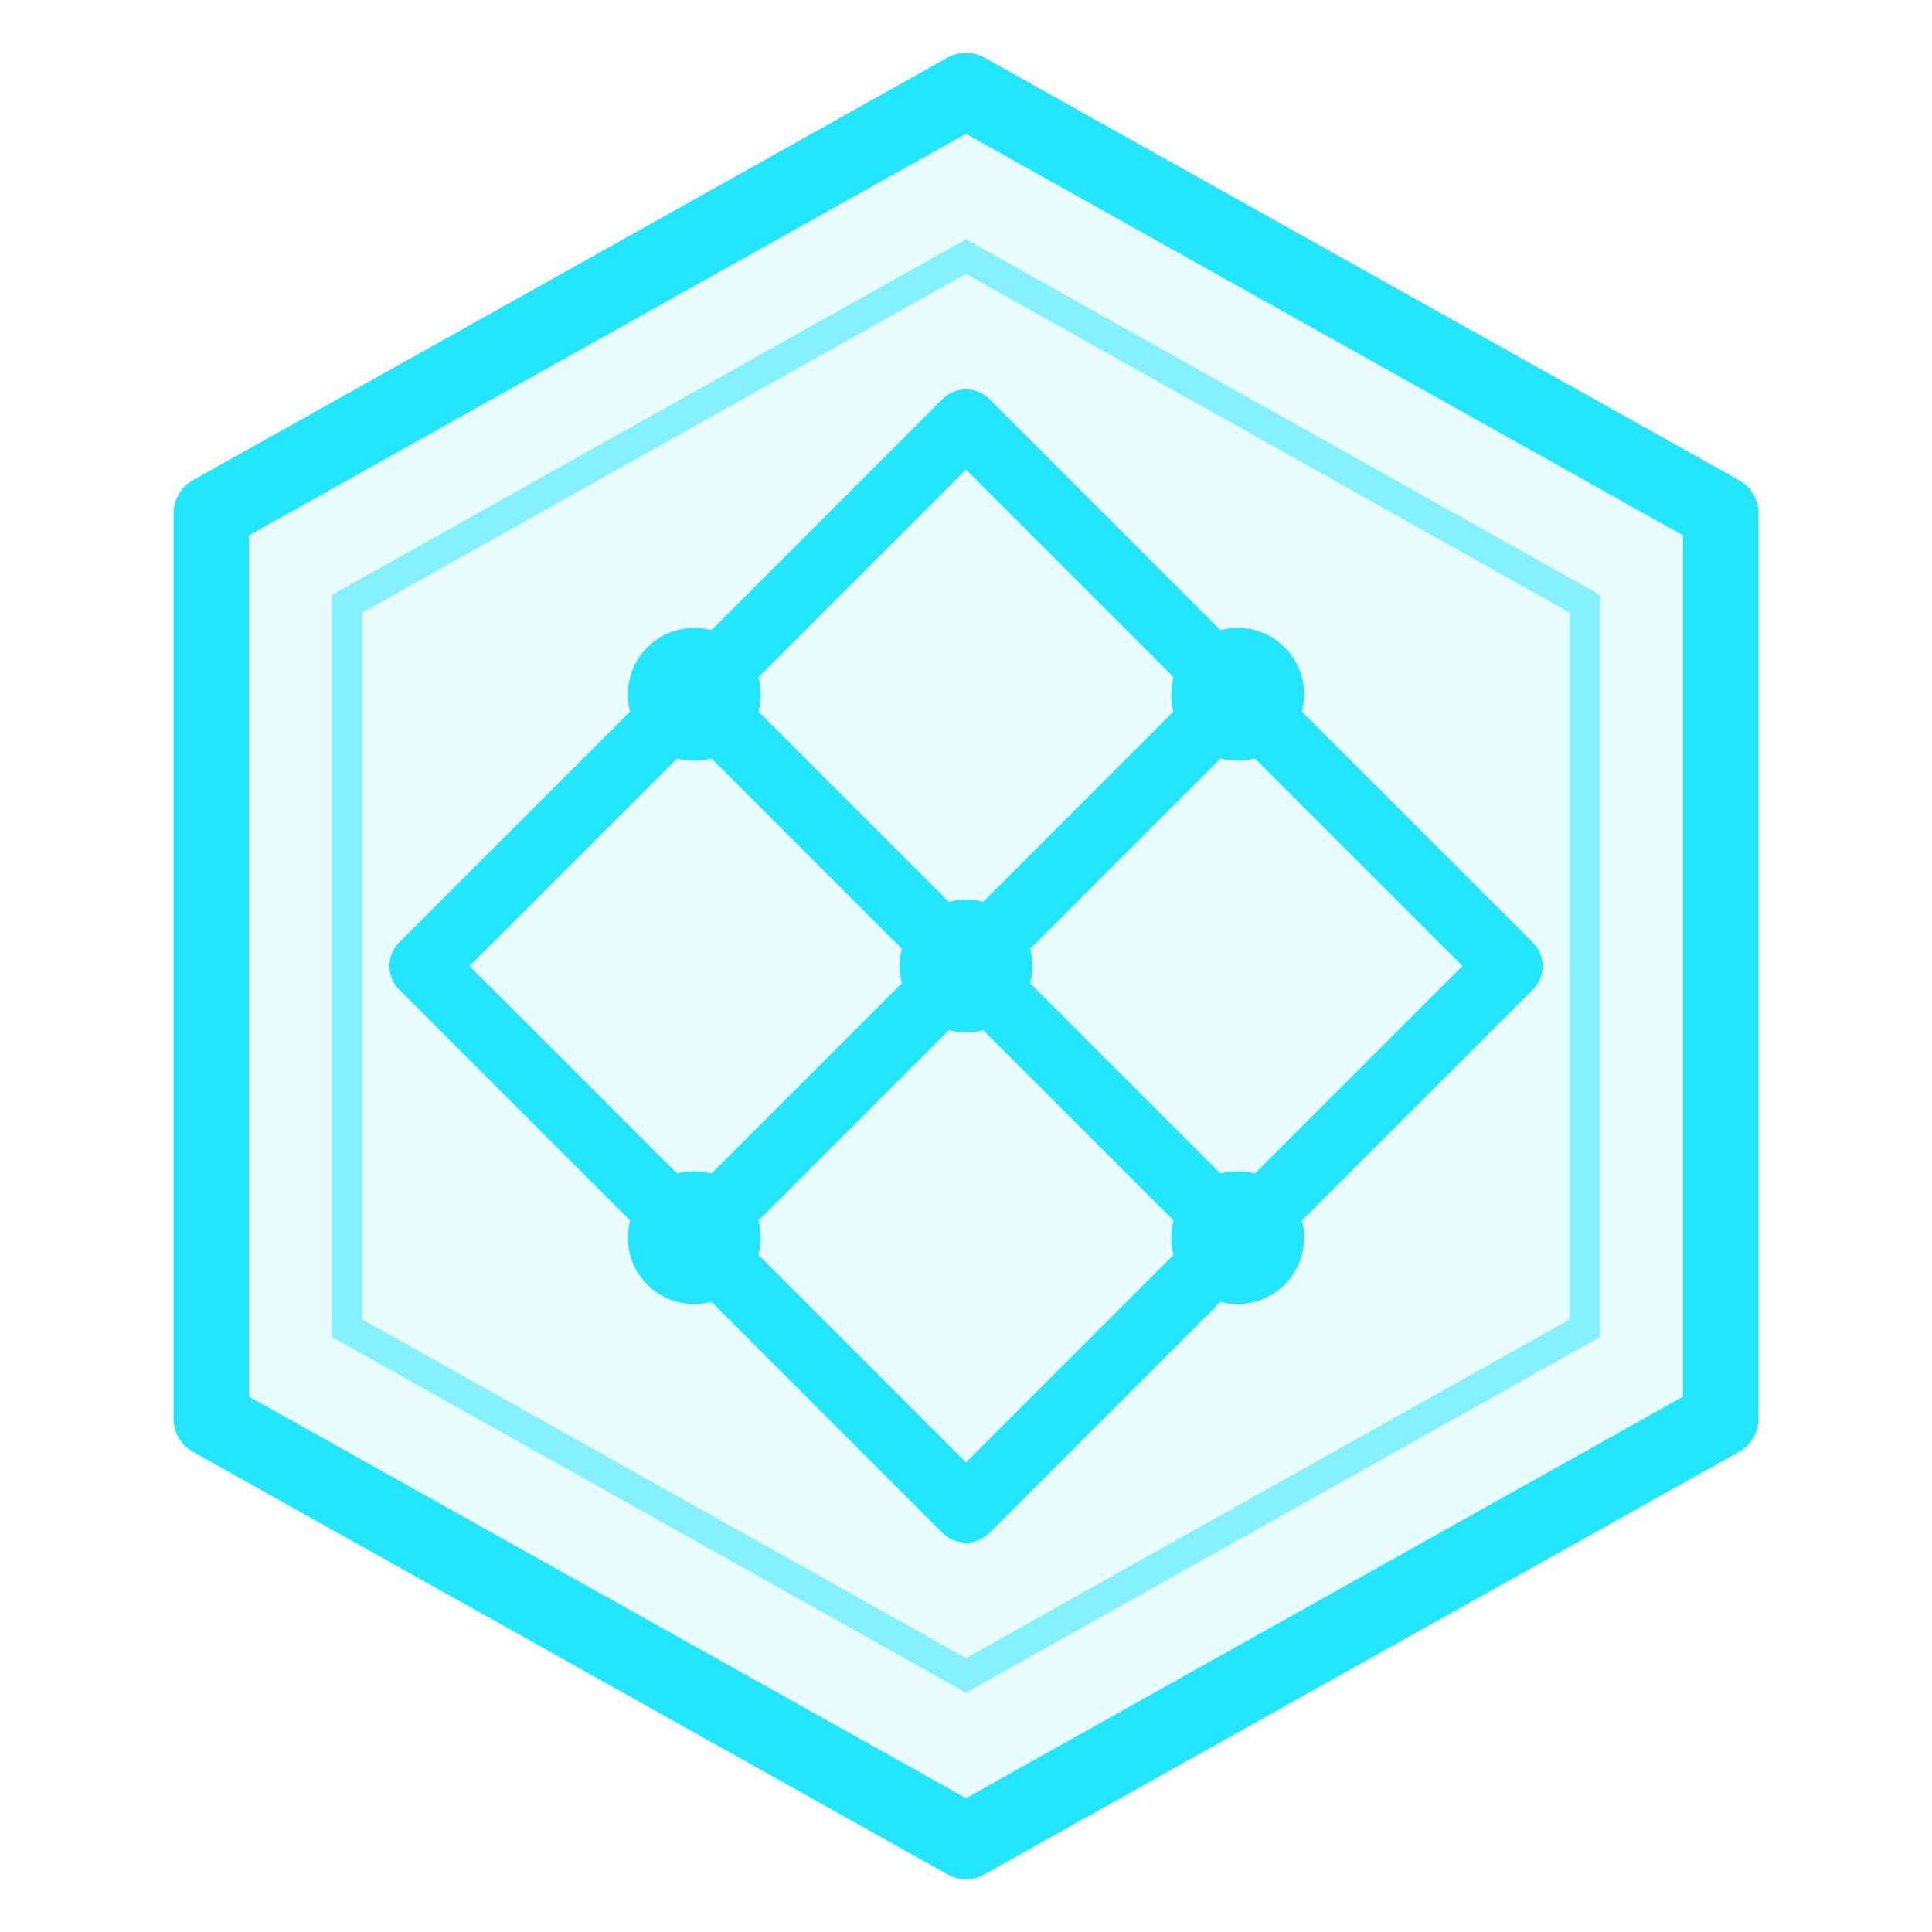
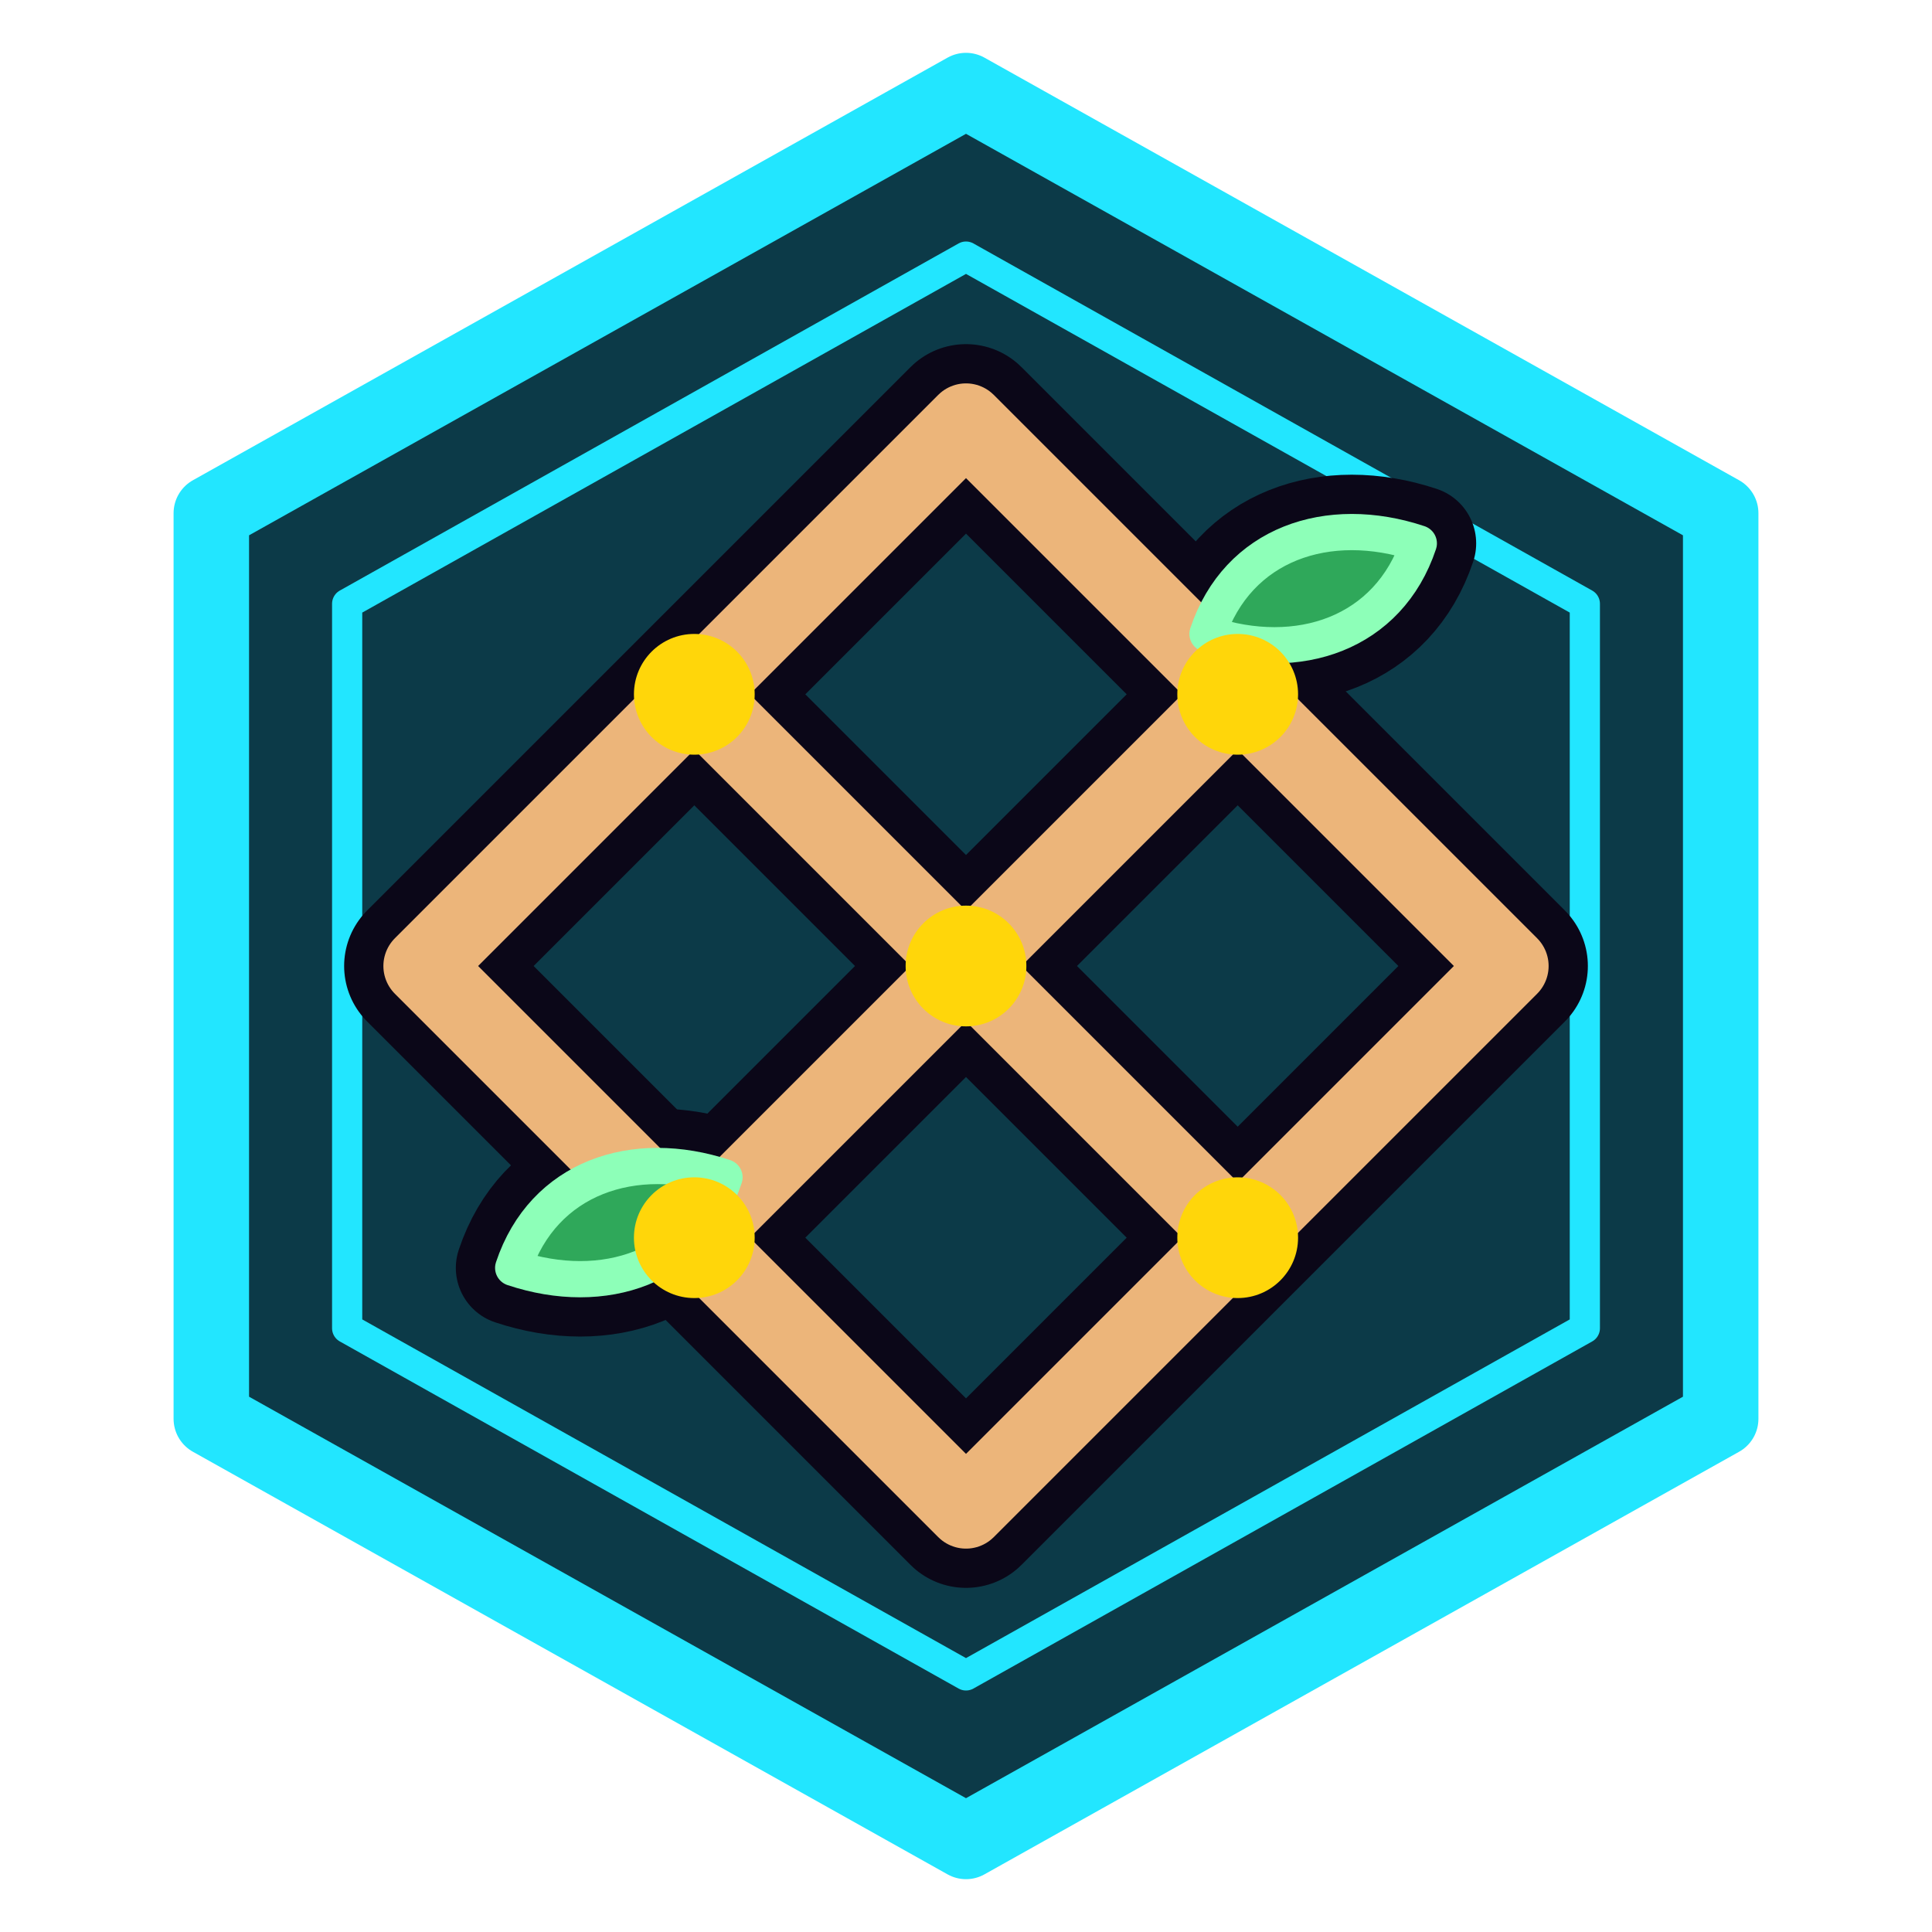
<svg xmlns="http://www.w3.org/2000/svg" viewBox="0 0 64 64" role="img" aria-label="Nailed Trellis">
-   <path d="M32 3l25 14v30L32 61 7 47V17z" fill="#22e6ff" fill-opacity=".1" stroke="#22e6ff" stroke-width="2.500" stroke-linejoin="round" />
-   <path d="M32 8.500l20.500 11.500v24L32 55.500 11.500 44V20z" fill="none" stroke="#22e6ff" stroke-width="1" stroke-opacity=".5" />
-   <path d="M14 32l18-18 18 18-18 18zM23 23l18 18M41 23L23 41" stroke-linecap="round" stroke-linejoin="round" fill="none" stroke="#22e6ff" stroke-width="2.200" />
-   <path d="M29.8 32a2.2 2.2 0 1 0 4.4 0a2.2 2.2 0 1 0 -4.4 0zM20.8 23a2.2 2.2 0 1 0 4.4 0a2.2 2.2 0 1 0 -4.4 0zM38.8 23a2.2 2.2 0 1 0 4.4 0a2.2 2.2 0 1 0 -4.4 0zM20.8 41a2.2 2.2 0 1 0 4.4 0a2.2 2.2 0 1 0 -4.4 0zM38.8 41a2.2 2.2 0 1 0 4.4 0a2.2 2.2 0 1 0 -4.4 0z" fill="#22e6ff" />
+   <path d="M32 3l25 14v30L32 61 7 47V17z" fill="#0c3a48" fill-opacity="1" stroke="#22e6ff" stroke-width="2.5" stroke-linecap="round" stroke-linejoin="round" />
+   <path d="M32 8.5l20.5 11.5v24L32 55.5 11.5 44V20z" fill="none" fill-opacity="1" stroke="#22e6ff" stroke-width="1" stroke-linecap="round" stroke-linejoin="round" />
+   <path d="M14 32l18-18 18 18-18 18zM23 23l18 18M41 23L23 41" fill="none" fill-opacity="1" stroke="#0b0718" stroke-width="5.2" stroke-linecap="round" stroke-linejoin="round" />
+   <path d="M17 42c1-3 4-4 7-3-1 3-4 4-7 3z" fill="#0b0718" fill-opacity="1" stroke="#0b0718" stroke-width="3.8" stroke-linecap="round" stroke-linejoin="round" />
+   <path d="M40 21c1-3 4-4 7-3-1 3-4 4-7 3z" fill="#0b0718" fill-opacity="1" stroke="#0b0718" stroke-width="3.8" stroke-linecap="round" stroke-linejoin="round" />
+   <circle cx="32" cy="32" r="2" fill="none" stroke="none" />
+   <circle cx="23" cy="23" r="2" fill="none" stroke="none" />
+   <circle cx="41" cy="23" r="2" fill="none" stroke="none" />
+   <circle cx="23" cy="41" r="2" fill="none" stroke="none" />
+   <circle cx="41" cy="41" r="2" fill="none" stroke="none" />
+   <path d="M14 32l18-18 18 18-18 18zM23 23l18 18M41 23L23 41" fill="none" fill-opacity="1" stroke="#ecb57a" stroke-width="2.6" stroke-linecap="round" stroke-linejoin="round" />
+   <path d="M17 42c1-3 4-4 7-3-1 3-4 4-7 3z" fill="#2fa85a" fill-opacity="1" stroke="#8dffb8" stroke-width="1.2" stroke-linecap="round" stroke-linejoin="round" />
+   <path d="M40 21c1-3 4-4 7-3-1 3-4 4-7 3z" fill="#2fa85a" fill-opacity="1" stroke="#8dffb8" stroke-width="1.2" stroke-linecap="round" stroke-linejoin="round" />
+   <circle cx="32" cy="32" r="2" fill="#ffd60a" fill-opacity="1" stroke="none" stroke-width="0" />
+   <circle cx="23" cy="23" r="2" fill="#ffd60a" fill-opacity="1" stroke="none" stroke-width="0" />
+   <circle cx="41" cy="23" r="2" fill="#ffd60a" fill-opacity="1" stroke="none" stroke-width="0" />
+   <circle cx="23" cy="41" r="2" fill="#ffd60a" fill-opacity="1" stroke="none" stroke-width="0" />
+   <circle cx="41" cy="41" r="2" fill="#ffd60a" fill-opacity="1" stroke="none" stroke-width="0" />
</svg>
